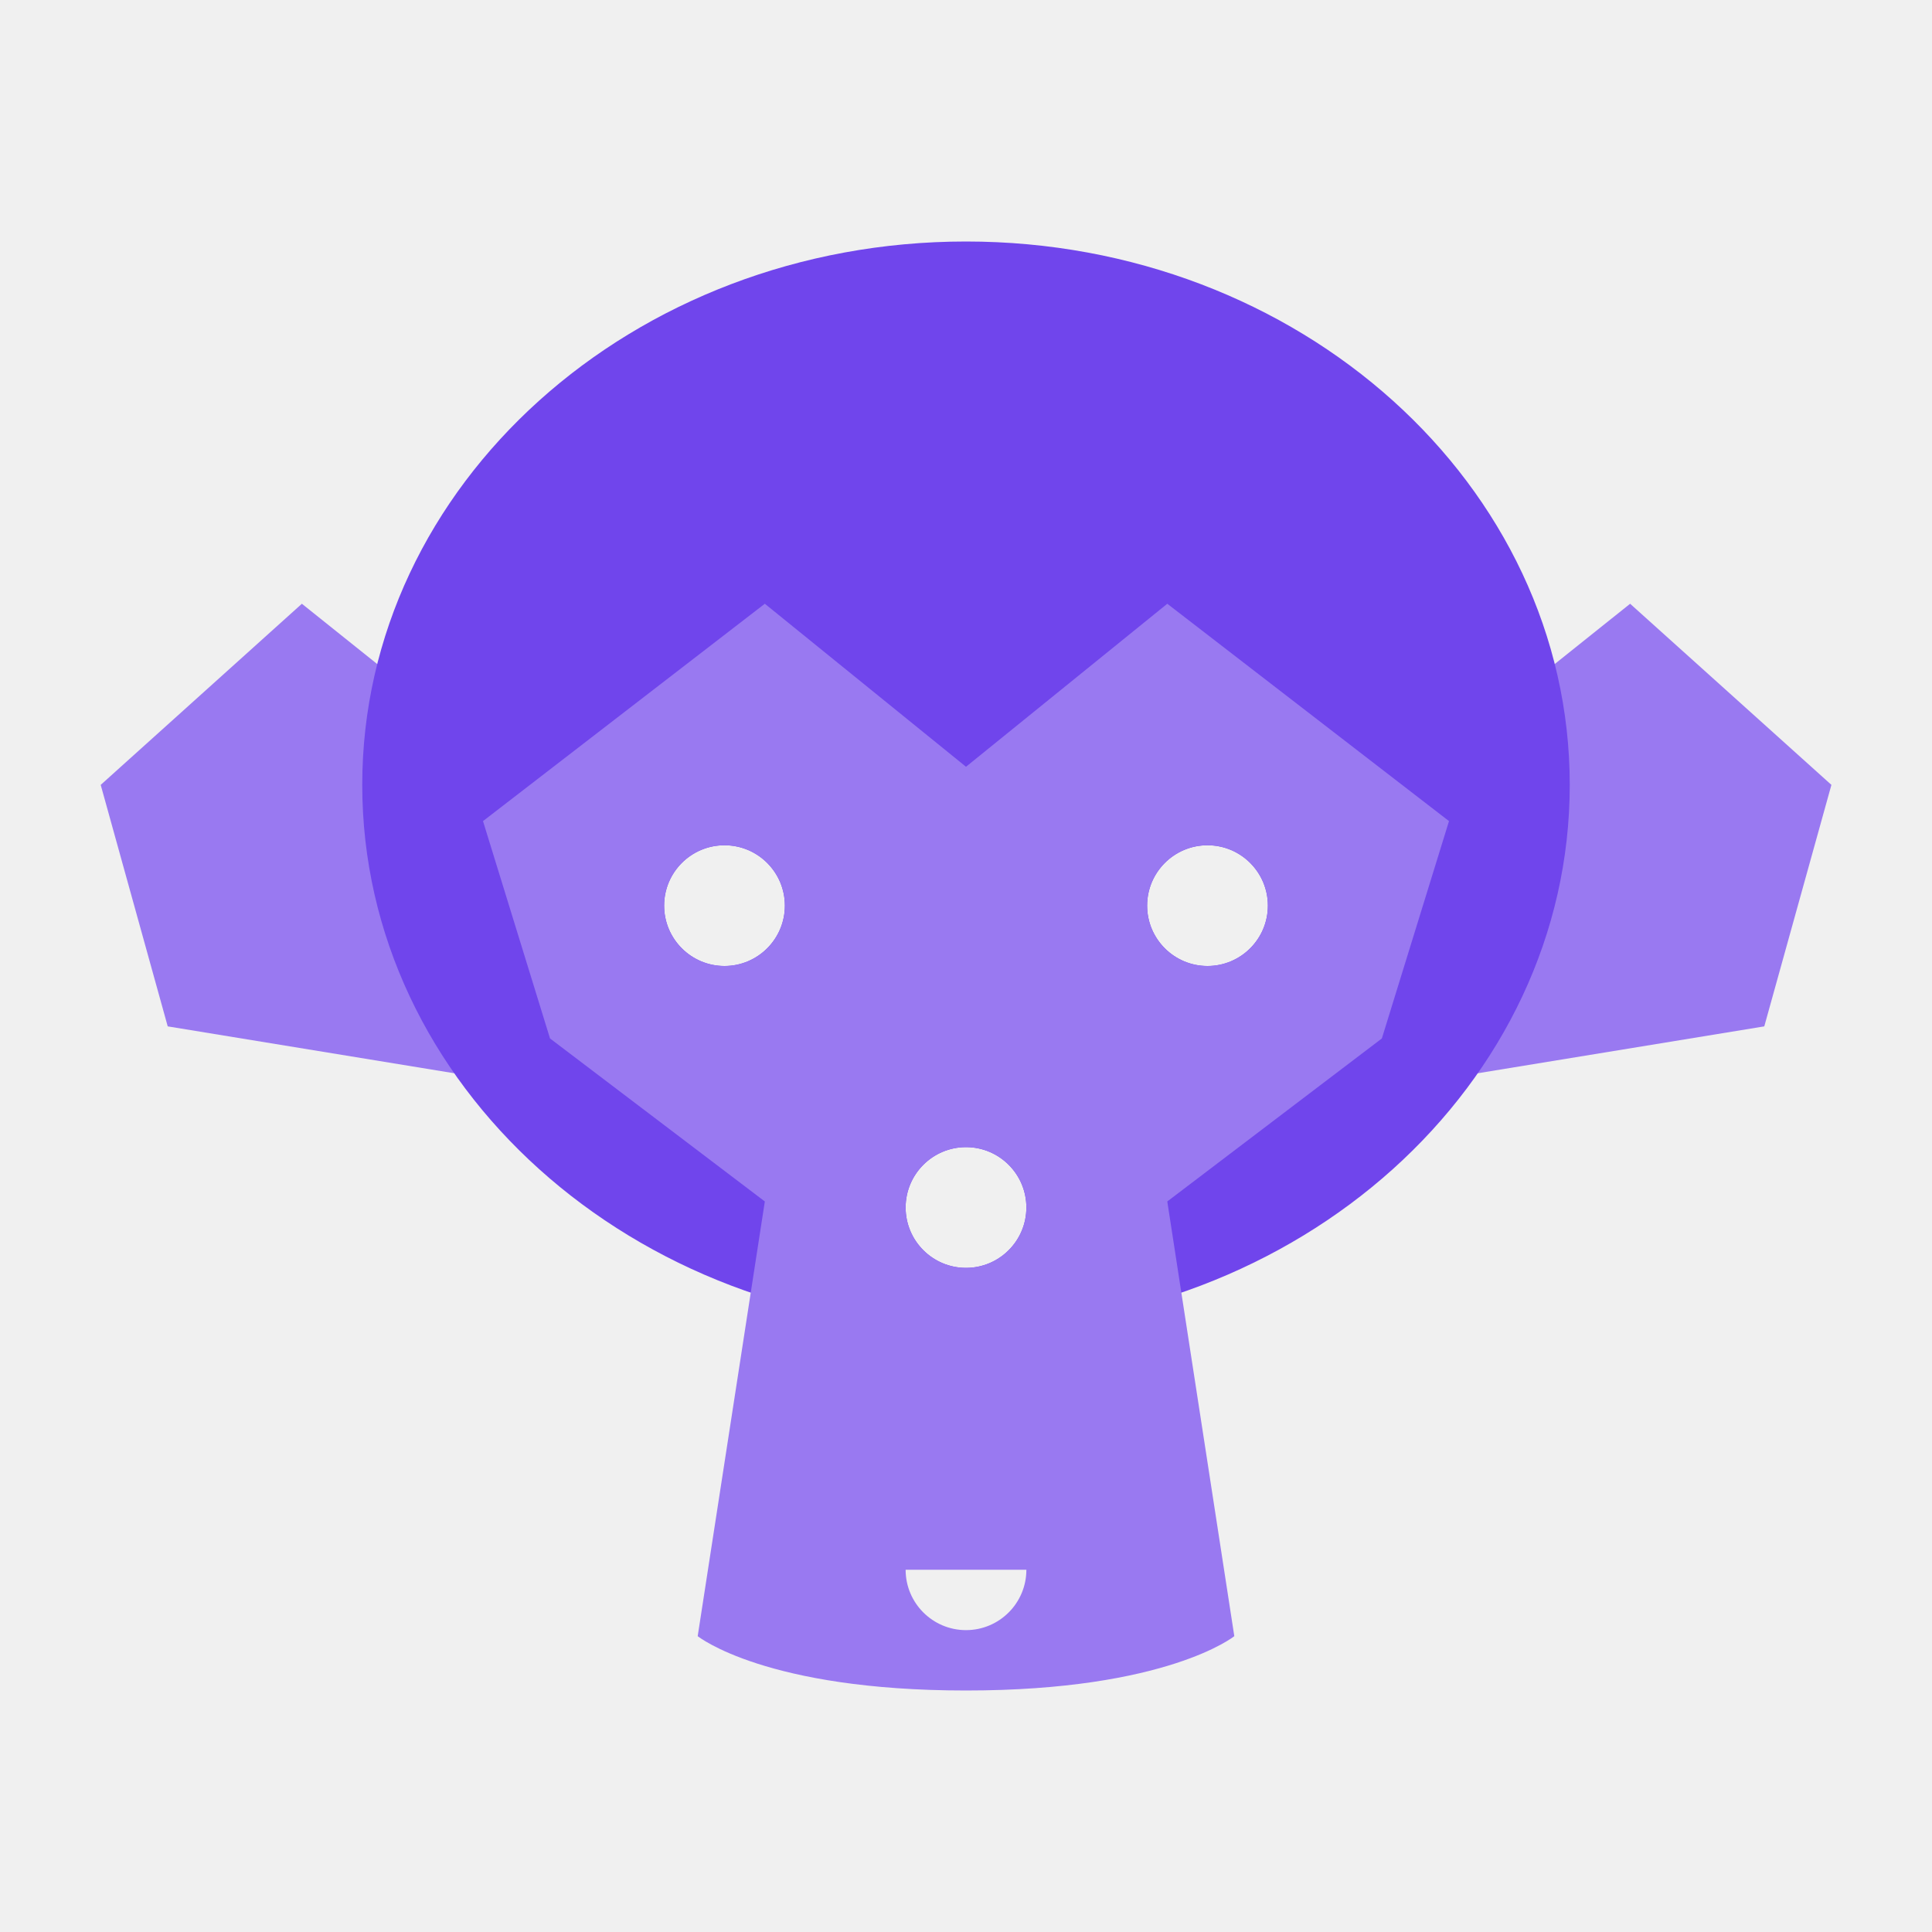
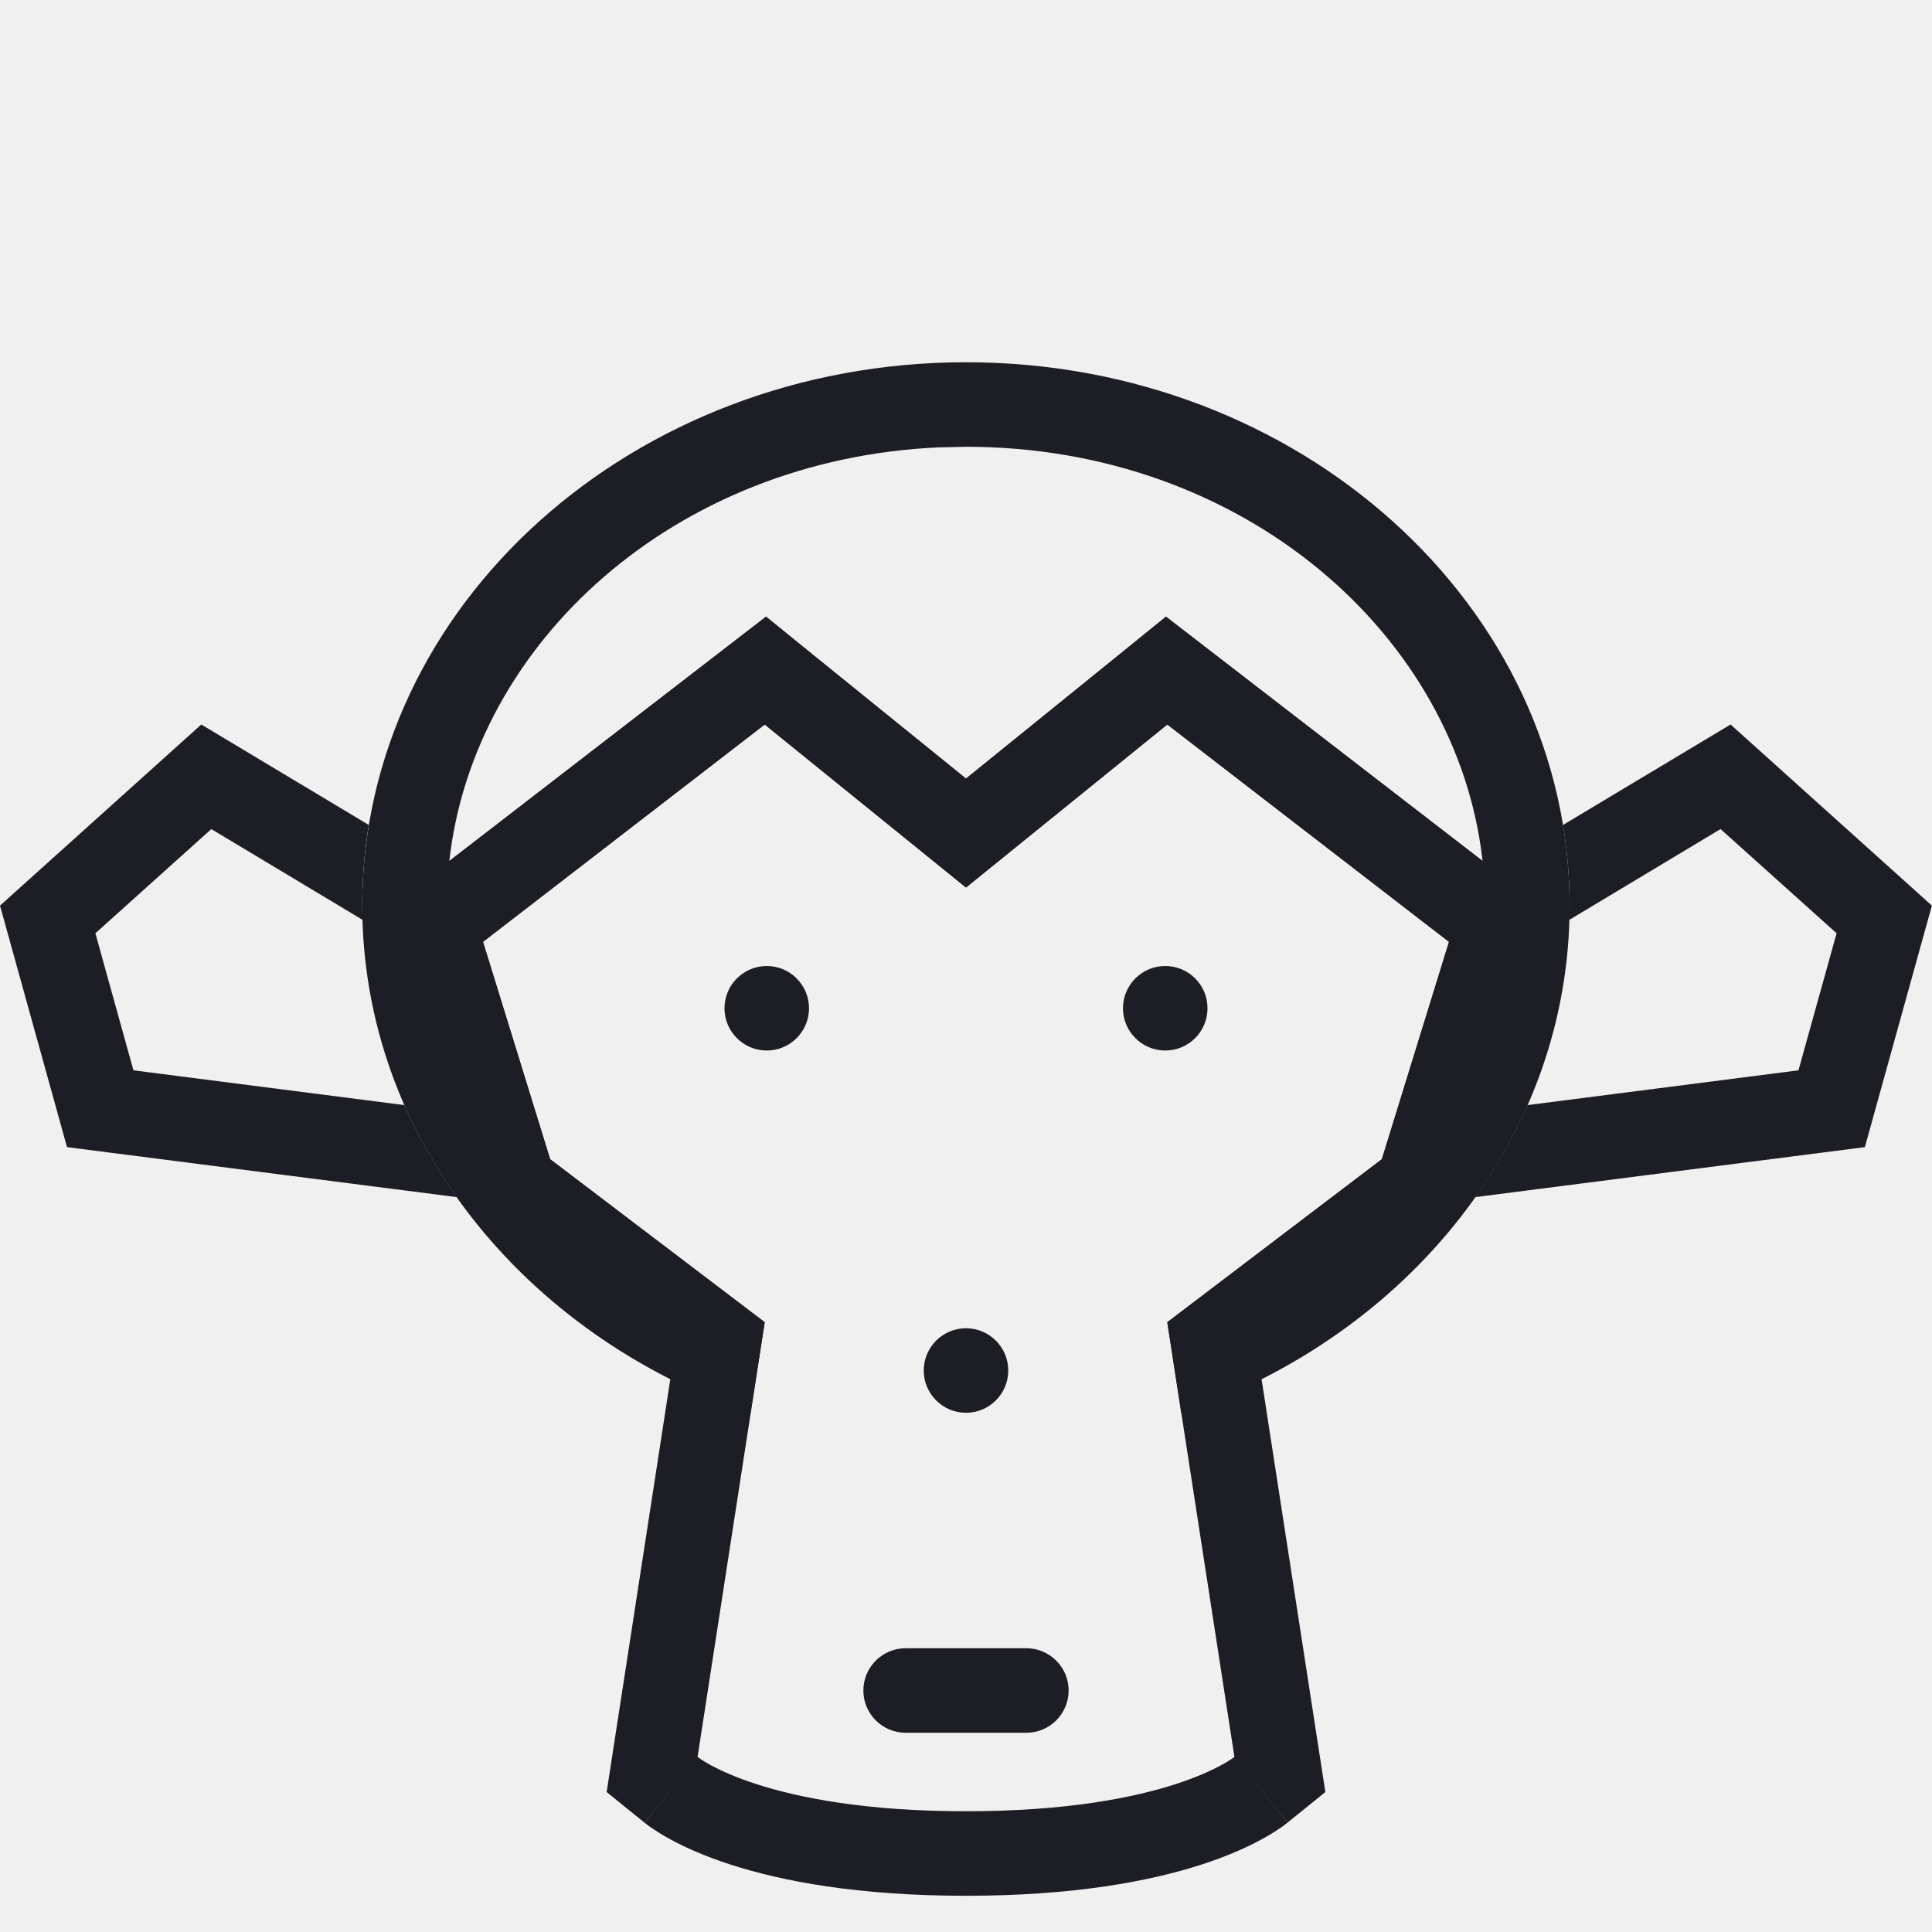
<svg xmlns="http://www.w3.org/2000/svg" width="16" height="16" viewBox="0 0 16 16" fill="none">
-   <path d="M4.014 6.212C4.005 6.307 4 6.403 4 6.5C4 7.188 4.227 7.828 4.619 8.369L4.444 9L1.389 8.5L0.834 6.5L2.5 5L4.014 6.212ZM15.167 6.5L14.611 8.5L11.555 9L11.38 8.369C11.771 7.828 12 7.188 12 6.5C12 6.403 11.994 6.306 11.985 6.211L13.5 5L15.167 6.5Z" fill="#9979F1" />
-   <path d="M8 2C10.761 2 13 4.015 13 6.5C13 8.985 10.761 11 8 11C5.239 11 3 8.985 3 6.5C3 4.015 5.239 2 8 2ZM8 9.5C7.724 9.5 7.5 9.724 7.5 10C7.5 10.276 7.724 10.5 8 10.5C8.276 10.5 8.5 10.276 8.5 10C8.5 9.724 8.276 9.5 8 9.5ZM6 7C5.724 7 5.5 7.224 5.5 7.5C5.5 7.776 5.724 8 6 8C6.276 8 6.5 7.776 6.5 7.5C6.5 7.224 6.276 7 6 7ZM10 7C9.724 7 9.5 7.224 9.5 7.5C9.5 7.776 9.724 8 10 8C10.276 8 10.5 7.776 10.5 7.5C10.5 7.224 10.276 7 10 7Z" fill="#7045EC" />
-   <path d="M12 6.8L11.444 8.6L9.667 9.95L10.222 13.55C10.222 13.55 9.666 14 8 14C6.345 14 5.786 13.556 5.778 13.55L6.334 9.95L4.555 8.6L4 6.8L6.334 5L8 6.35L9.667 5L12 6.8ZM7.5 13C7.5 13.276 7.724 13.5 8 13.5C8.276 13.5 8.5 13.276 8.5 13H7.5ZM8 9.5C7.724 9.5 7.5 9.724 7.5 10C7.5 10.276 7.724 10.5 8 10.5C8.276 10.5 8.5 10.276 8.5 10C8.5 9.724 8.276 9.5 8 9.5ZM6 7C5.724 7 5.5 7.224 5.5 7.5C5.5 7.776 5.724 8 6 8C6.276 8 6.5 7.776 6.5 7.5C6.5 7.224 6.276 7 6 7ZM10 7C9.724 7 9.5 7.224 9.5 7.5C9.5 7.776 9.724 8 10 8C10.276 8 10.5 7.776 10.5 7.5C10.5 7.224 10.276 7 10 7Z" fill="#9979F1" />
+   <g clip-path="url(#clip0_451_71687)">
+     <path d="M3.054 6.832C3.018 7.05 3 7.273 3 7.5C3 7.54 3.002 7.579 3.003 7.618L1.75 6.866L0.79 7.729L1.105 8.864L3.349 9.152C3.467 9.42 3.612 9.674 3.782 9.914L0.555 9.5L-0 7.5L1.667 6L3.054 6.832ZM15.999 7.5L15.444 9.5L12.217 9.914C12.387 9.674 12.532 9.42 12.65 9.152L14.894 8.864L15.21 7.729L14.249 6.866L12.996 7.618C12.997 7.579 12.999 7.54 12.999 7.5C12.999 7.273 12.98 7.05 12.944 6.832L14.332 6L15.999 7.5Z" fill="#1D1D25" />
+     <path d="M10.223 14.55C10.663 15.094 10.662 15.094 10.662 15.095L10.661 15.096L10.659 15.097C10.658 15.098 10.657 15.099 10.656 15.1C10.654 15.101 10.651 15.103 10.648 15.105C10.643 15.11 10.637 15.114 10.631 15.119C10.618 15.129 10.602 15.139 10.584 15.151C10.547 15.176 10.5 15.205 10.442 15.236C10.326 15.299 10.165 15.372 9.952 15.441C9.526 15.579 8.896 15.7 8 15.7C7.104 15.7 6.474 15.579 6.048 15.441C5.835 15.372 5.674 15.299 5.558 15.236C5.5 15.205 5.453 15.176 5.416 15.151C5.398 15.139 5.382 15.129 5.369 15.119C5.363 15.114 5.357 15.11 5.352 15.105C5.349 15.103 5.346 15.101 5.344 15.1C5.343 15.099 5.342 15.098 5.341 15.097L5.339 15.096L5.338 15.095C5.338 15.094 5.337 15.094 5.777 14.55C5.777 14.55 6.333 15 8 15C9.667 15 10.223 14.55 10.223 14.55ZM12.428 7.246L12.812 7.542L12.047 10.021L10.422 11.255L10.976 14.841L10.663 15.094L10.223 14.55L9.667 10.95L11.444 9.6L12 7.8L9.667 6L8 7.35L6.333 6L4 7.8L4.556 9.6L6.333 10.95L5.777 14.55L5.337 15.094L5.024 14.841L5.577 11.255L3.953 10.021L3.188 7.542L3.572 7.246L6.344 5.107L8 6.448L9.656 5.107L12.428 7.246Z" fill="#1D1D25" />
+     <path d="M8 3C10.761 3 12.999 5.015 12.999 7.5C12.999 9.42 11.664 11.057 9.783 11.703L9.667 10.95L11.444 9.6L12 7.8L9.667 6L8 7.35L6.333 6L4 7.8L4.556 9.6L6.333 10.95L6.216 11.703C4.336 11.056 3.001 9.419 3 7.5C3 5.015 5.239 3 8 3ZM7.772 3.705C5.587 3.804 3.923 5.321 3.721 7.13L6.344 5.107L6.773 5.456L8 6.448L9.227 5.456L9.656 5.107L12.278 7.13C12.069 5.259 10.296 3.7 8 3.7L7.772 3.705Z" fill="#1D1D25" />
+     <path d="M10 8.35C10 8.543 9.844 8.7 9.65 8.7C9.457 8.7 9.3 8.543 9.3 8.35C9.3 8.157 9.457 8 9.65 8C9.844 8 10 8.157 10 8.35Z" fill="#1D1D25" />
+     <path d="M6.7 8.35C6.7 8.543 6.543 8.7 6.35 8.7C6.157 8.7 6 8.543 6 8.35C6 8.157 6.157 8 6.35 8C6.543 8 6.7 8.157 6.7 8.35Z" fill="#1D1D25" />
+     <path d="M8.35 11.35C8.35 11.543 8.193 11.7 8 11.7C7.807 11.7 7.65 11.543 7.65 11.35C7.65 11.157 7.807 11 8 11C8.193 11 8.35 11.157 8.35 11.35Z" fill="#1D1D25" />
+     <path d="M8.5 13.65C8.693 13.65 8.85 13.807 8.85 14C8.85 14.193 8.693 14.35 8.5 14.35H7.5C7.307 14.35 7.15 14.193 7.15 14C7.15 13.807 7.307 13.65 7.5 13.65H8.5Z" fill="#1D1D25" />
+   </g>
+   <defs>
+     <clipPath id="clip0_451_71687">
+       <rect width="16" height="16" fill="white" />
+     </clipPath>
+   </defs>
</svg>
